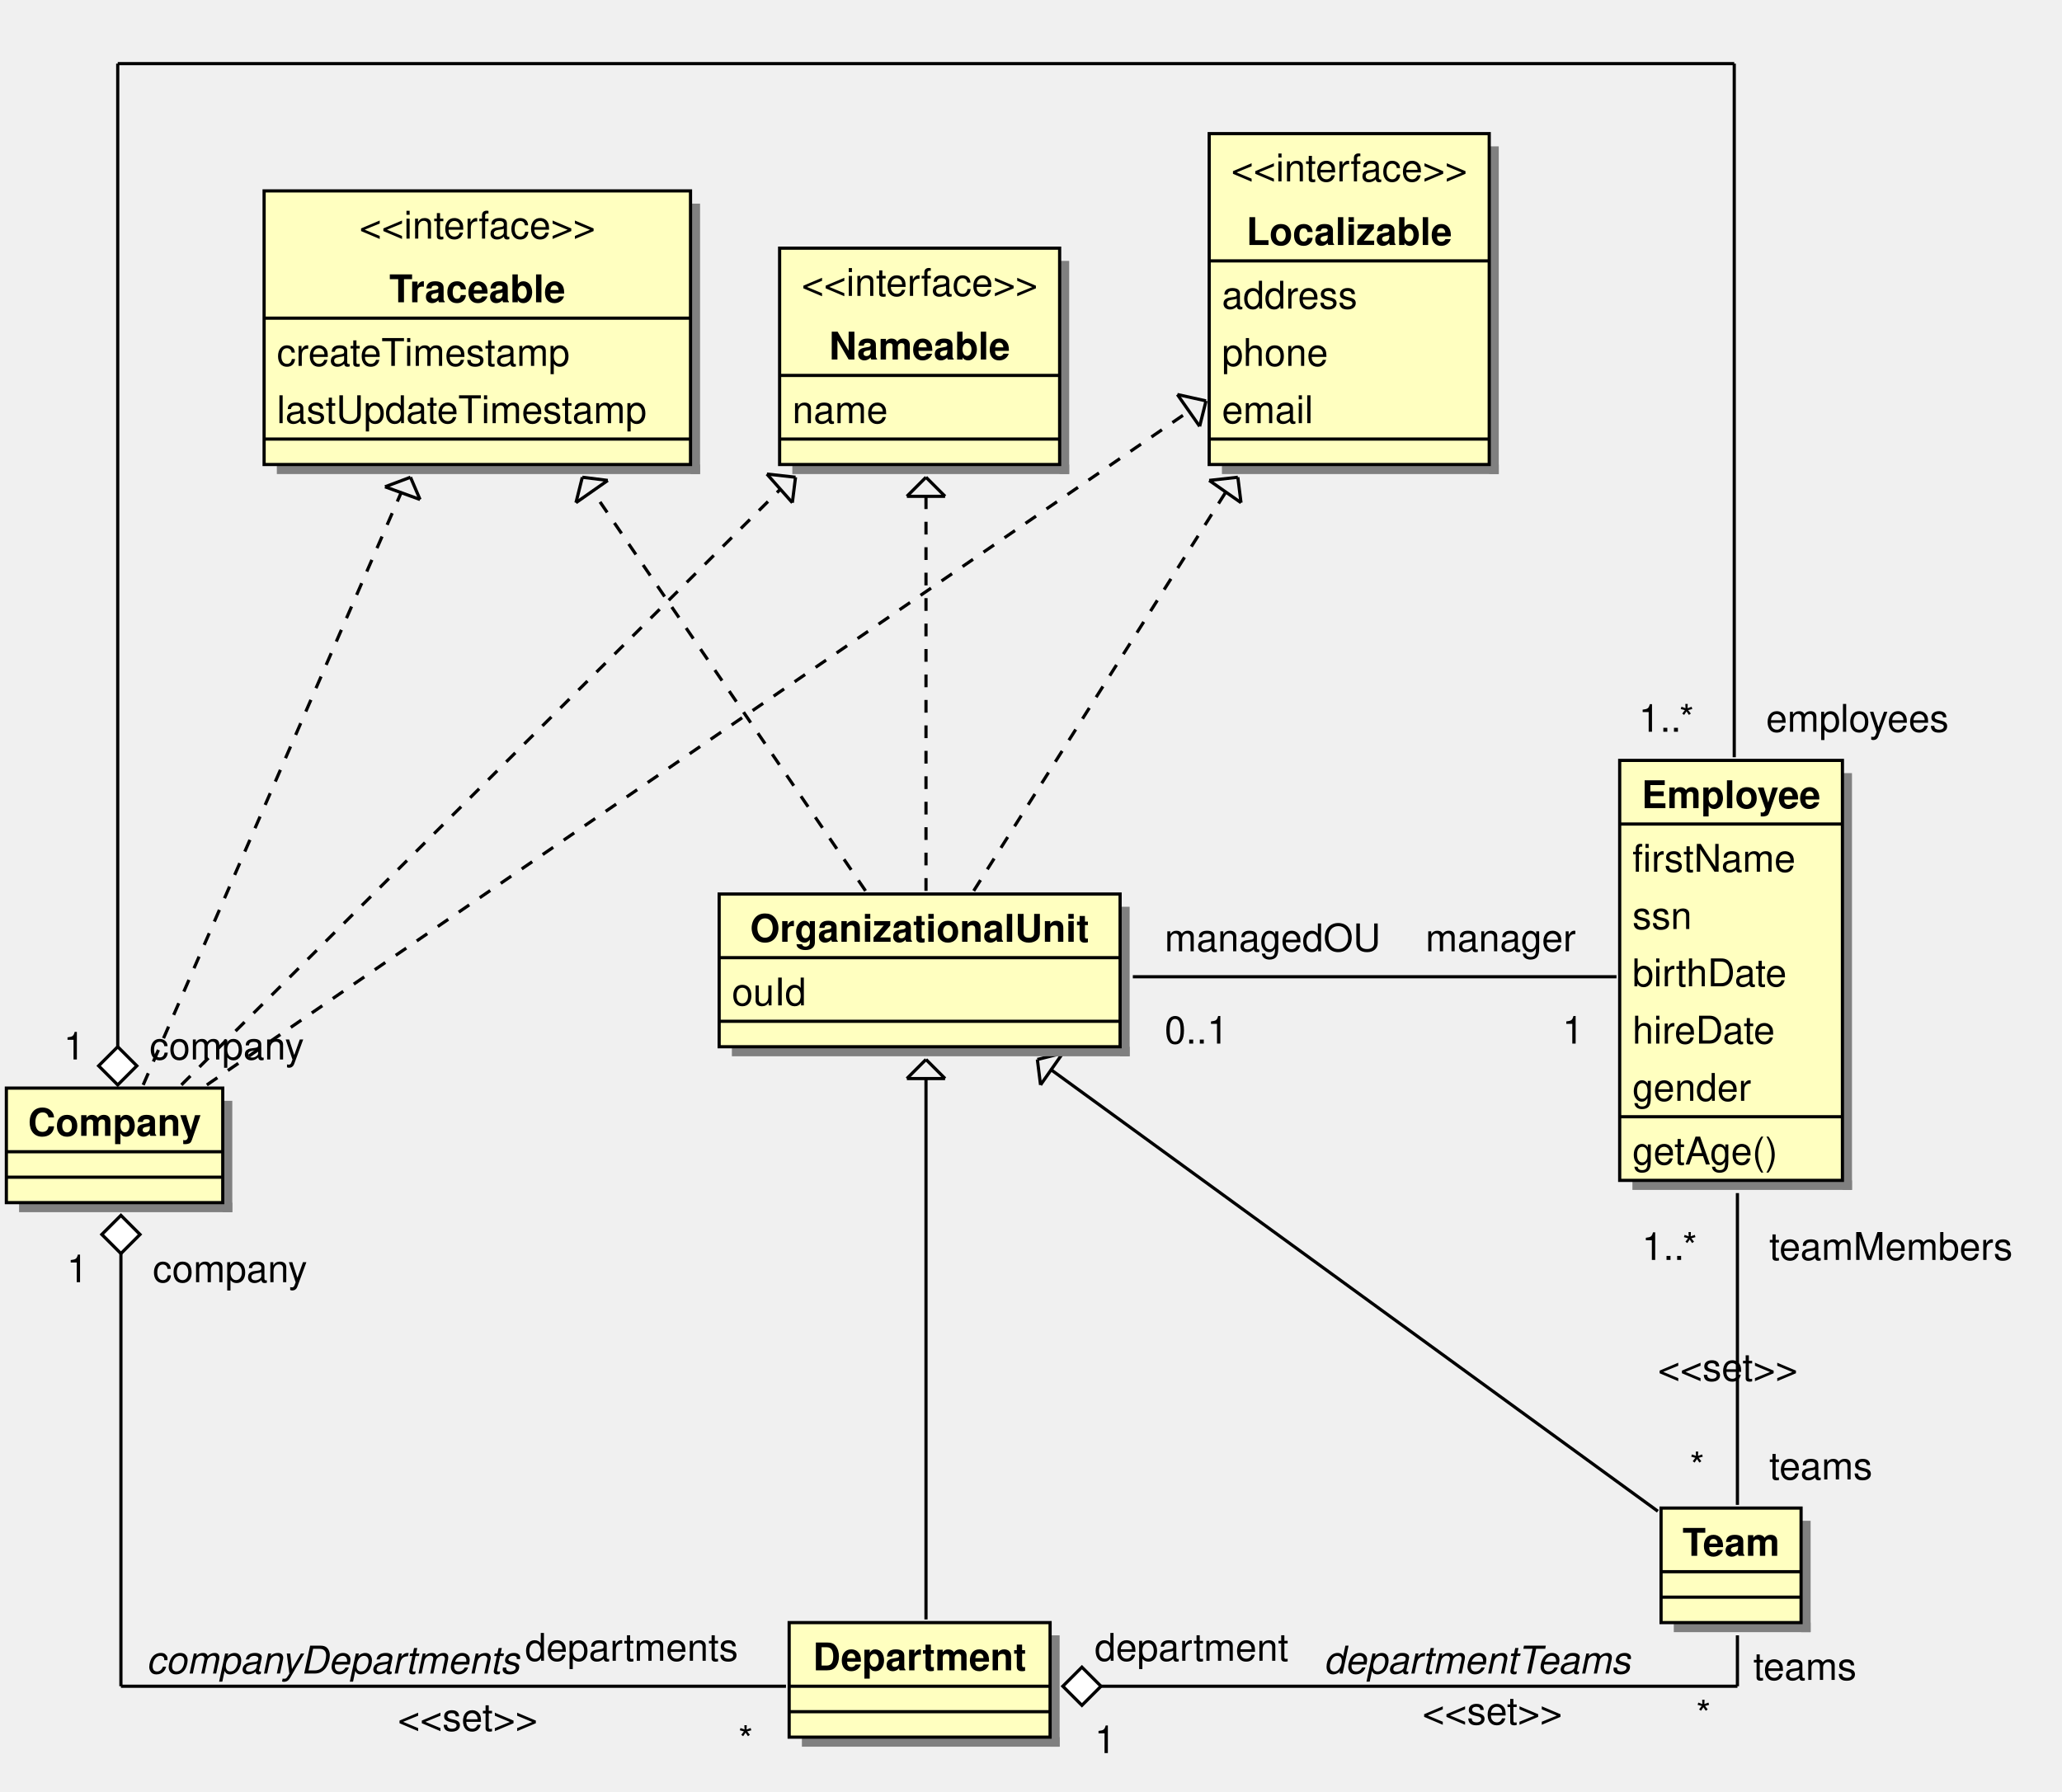
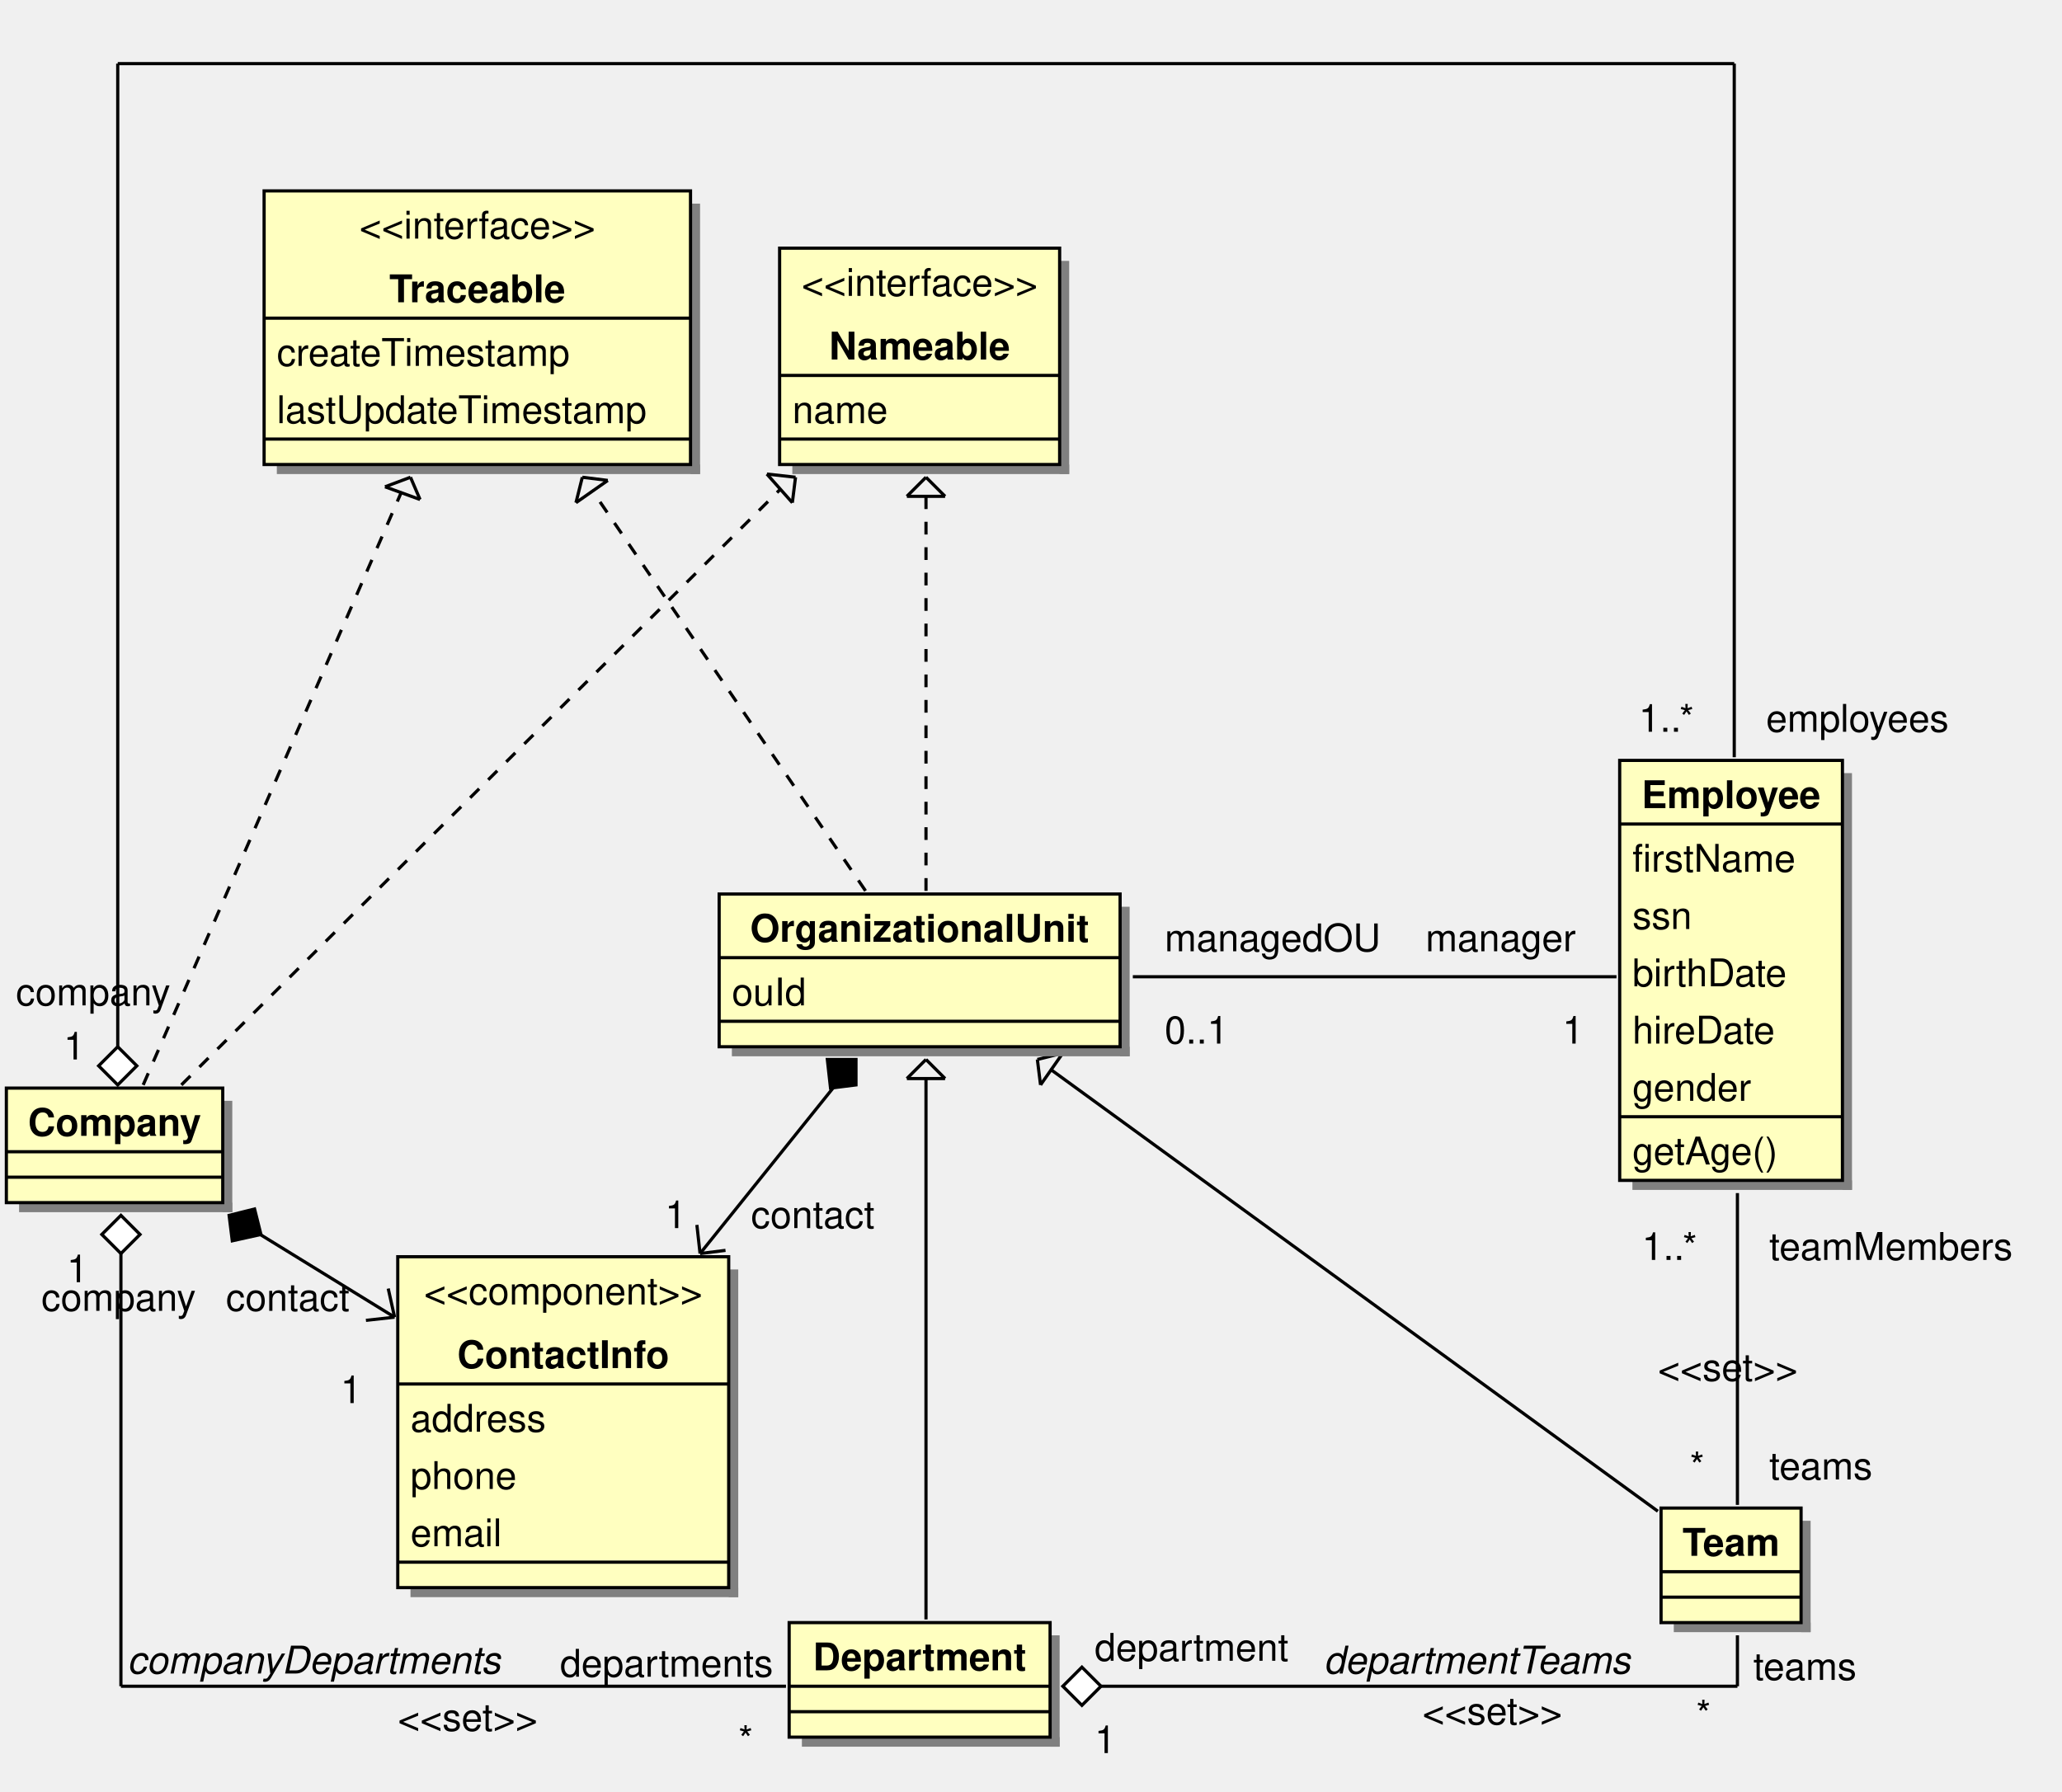
<svg xmlns="http://www.w3.org/2000/svg" width="648" height="563" version="1.1">
+   <g>
+     <text font-family="Helvetica" font-size="12" fill="black" font-style="italic" x="40" y="526">companyDepartments</text>
+   </g>
+   <g>
+     <line stroke-dasharray="4,4" stroke="black" stroke-opacity="1" x1="45" y1="341" x2="126" y2="155" />
+     <line stroke="black" stroke-opacity="1" x1="129" y1="150" x2="121" y2="153" />
+     <line stroke="black" stroke-opacity="1" x1="129" y1="150" x2="132" y2="157" />
+     <line stroke="black" stroke-opacity="1" x1="121" y1="153" x2="132" y2="157" />
+   </g>
  <g>
    <line stroke="black" stroke-opacity="1" x1="291" y1="509" x2="291" y2="339" />
    <line stroke="black" stroke-opacity="1" x1="291" y1="333" x2="285" y2="339" />
    <line stroke="black" stroke-opacity="1" x1="291" y1="333" x2="297" y2="339" />
    <line stroke="black" stroke-opacity="1" x1="285" y1="339" x2="297" y2="339" />
  </g>
  <g>
    <line stroke-dasharray="4,4" stroke="black" stroke-opacity="1" x1="272" y1="280" x2="186" y2="154" />
    <line stroke="black" stroke-opacity="1" x1="183" y1="150" x2="181" y2="158" />
    <line stroke="black" stroke-opacity="1" x1="183" y1="150" x2="191" y2="151" />
    <line stroke="black" stroke-opacity="1" x1="181" y1="158" x2="191" y2="151" />
  </g>
  <g>
    <line stroke="black" stroke-opacity="1" x1="521" y1="475" x2="330" y2="336" />
    <line stroke="black" stroke-opacity="1" x1="326" y1="333" x2="327" y2="341" />
    <line stroke="black" stroke-opacity="1" x1="326" y1="333" x2="334" y2="331" />
    <line stroke="black" stroke-opacity="1" x1="327" y1="341" x2="334" y2="331" />
  </g>
  <g>
    <line stroke-dasharray="4,4" stroke="black" stroke-opacity="1" x1="291" y1="280" x2="291" y2="156" />
    <line stroke="black" stroke-opacity="1" x1="291" y1="150" x2="285" y2="156" />
    <line stroke="black" stroke-opacity="1" x1="291" y1="150" x2="297" y2="156" />
    <line stroke="black" stroke-opacity="1" x1="285" y1="156" x2="297" y2="156" />
  </g>
  <g>
    <line stroke="black" stroke-opacity="1" x1="38" y1="382" x2="38" y2="530" />
    <polygon fill="white" stroke="black" stroke-opacity="1" points="38,382 44,388 38,394 32,388" />
  </g>
  <g>
-     <text font-family="Helvetica" font-size="12" fill="black" font-style="italic" x="46" y="526">companyDepartments</text>
-   </g>
-   <g>
    <line stroke="black" stroke-opacity="1" x1="38" y1="530" x2="247" y2="530" />
  </g>
  <g>
-     <line stroke-dasharray="4,4" stroke="black" stroke-opacity="1" x1="306" y1="280" x2="385" y2="155" />
-     <line stroke="black" stroke-opacity="1" x1="389" y1="150" x2="380" y2="151" />
-     <line stroke="black" stroke-opacity="1" x1="389" y1="150" x2="390" y2="158" />
-     <line stroke="black" stroke-opacity="1" x1="380" y1="151" x2="390" y2="158" />
-   </g>
-   <g>
    <text font-family="Helvetica" font-size="12" fill="black" font-style="italic" x="416" y="526">departmentTeams</text>
+   </g>
+   <g>
+     <line stroke="black" stroke-opacity="1" x1="545" y1="20" x2="545" y2="238" />
+   </g>
+   <g>
+     <line stroke="black" stroke-opacity="1" x1="546" y1="375" x2="546" y2="473" />
+   </g>
+   <g>
+     <line stroke="black" stroke-opacity="1" x1="37" y1="341" x2="37" y2="20" />
+     <polygon fill="white" stroke="black" stroke-opacity="1" points="37,341 31,335 37,329 43,335" />
+   </g>
+   <g>
+     <line stroke="black" stroke-opacity="1" x1="37" y1="20" x2="545" y2="20" />
  </g>
  <g>
    <line stroke="black" stroke-opacity="1" x1="334" y1="530" x2="546" y2="530" />
    <polygon fill="white" stroke="black" stroke-opacity="1" points="334,530 340,524 346,530 340,536" />
  </g>
  <g>
    <line stroke="black" stroke-opacity="1" x1="546" y1="530" x2="546" y2="514" />
  </g>
  <g>
    <line stroke="black" stroke-opacity="1" x1="356" y1="307" x2="508" y2="307" />
-   </g>
-   <g>
-     <line stroke="black" stroke-opacity="1" x1="546" y1="375" x2="546" y2="473" />
-   </g>
-   <g>
-     <line stroke="black" stroke-opacity="1" x1="37" y1="341" x2="37" y2="20" />
-     <polygon fill="white" stroke="black" stroke-opacity="1" points="37,341 31,335 37,329 43,335" />
-   </g>
-   <g>
-     <line stroke="black" stroke-opacity="1" x1="37" y1="20" x2="545" y2="20" />
-   </g>
-   <g>
-     <line stroke="black" stroke-opacity="1" x1="545" y1="20" x2="545" y2="238" />
-   </g>
-   <g>
-     <line stroke-dasharray="4,4" stroke="black" stroke-opacity="1" x1="45" y1="341" x2="126" y2="155" />
-     <line stroke="black" stroke-opacity="1" x1="129" y1="150" x2="121" y2="153" />
-     <line stroke="black" stroke-opacity="1" x1="129" y1="150" x2="132" y2="157" />
-     <line stroke="black" stroke-opacity="1" x1="121" y1="153" x2="132" y2="157" />
  </g>
  <g>
    <line stroke-dasharray="4,4" stroke="black" stroke-opacity="1" x1="57" y1="341" x2="245" y2="154" />
    <line stroke="black" stroke-opacity="1" x1="250" y1="150" x2="241" y2="149" />
    <line stroke="black" stroke-opacity="1" x1="250" y1="150" x2="249" y2="158" />
    <line stroke="black" stroke-opacity="1" x1="241" y1="149" x2="249" y2="158" />
  </g>
  <g>
-     <line stroke-dasharray="4,4" stroke="black" stroke-opacity="1" x1="65" y1="341" x2="374" y2="129" />
-     <line stroke="black" stroke-opacity="1" x1="379" y1="126" x2="370" y2="124" />
-     <line stroke="black" stroke-opacity="1" x1="379" y1="126" x2="377" y2="134" />
-     <line stroke="black" stroke-opacity="1" x1="370" y1="124" x2="377" y2="134" />
-   </g>
-   <g>
-     <rect fill="#808080" stroke="none" stroke-opacity="1" x="70" y="346" width="3" height="35" />
-     <rect fill="#808080" stroke="none" stroke-opacity="1" x="6" y="378" width="67" height="3" />
-     <rect fill="#ffffc0" stroke="black" stroke-width="1" stroke-opacity="1" x="2" y="342" width="68" height="36" />
-     <text font-family="Helvetica" font-size="12" fill="black" font-weight="bold" text-anchor="middle" x="36" y="357">Company</text>
-     <line stroke="black" stroke-opacity="1" x1="2" y1="362" x2="70" y2="362" />
-     <line stroke="black" stroke-opacity="1" x1="2" y1="370" x2="70" y2="370" />
+     <line stroke="black" stroke-opacity="1" x1="220" y1="394" x2="228" y2="393" />
+     <line stroke="black" stroke-opacity="1" x1="220" y1="394" x2="219" y2="385" />
+     <line stroke="black" stroke-opacity="1" x1="269" y1="333" x2="220" y2="394" />
+     <polygon fill="black" stroke="black" stroke-opacity="1" points="269,333 269,341 261,342 260,333" />
+   </g>
+   <g>
+     <line stroke="black" stroke-opacity="1" x1="124" y1="414" x2="122" y2="405" />
+     <line stroke="black" stroke-opacity="1" x1="124" y1="414" x2="115" y2="415" />
+     <line stroke="black" stroke-opacity="1" x1="72" y1="382" x2="124" y2="414" />
+     <polygon fill="black" stroke="black" stroke-opacity="1" points="72,382 80,380 82,388 73,390" />
  </g>
  <g>
    <rect fill="#808080" stroke="none" stroke-opacity="1" x="333" y="82" width="3" height="67" />
    <rect fill="#808080" stroke="none" stroke-opacity="1" x="249" y="146" width="87" height="3" />
    <rect fill="#ffffc0" stroke="black" stroke-width="1" stroke-opacity="1" x="245" y="78" width="88" height="68" />
    <text font-family="Helvetica" font-size="12" fill="black" text-anchor="middle" x="289" y="93">&lt;&lt;interface&gt;&gt;</text>
    <text font-family="Helvetica" font-size="12" fill="black" font-weight="bold" text-anchor="middle" x="289" y="113">Nameable</text>
    <line stroke="black" stroke-opacity="1" x1="245" y1="118" x2="333" y2="118" />
    <text font-family="Helvetica" font-size="12" fill="black" x="249" y="133">name</text>
    <line stroke="black" stroke-opacity="1" x1="245" y1="138" x2="333" y2="138" />
  </g>
  <g>
    <rect fill="#808080" stroke="none" stroke-opacity="1" x="330" y="514" width="3" height="35" />
    <rect fill="#808080" stroke="none" stroke-opacity="1" x="252" y="546" width="81" height="3" />
    <rect fill="#ffffc0" stroke="black" stroke-width="1" stroke-opacity="1" x="248" y="510" width="82" height="36" />
    <text font-family="Helvetica" font-size="12" fill="black" font-weight="bold" text-anchor="middle" x="289" y="525">Department</text>
    <line stroke="black" stroke-opacity="1" x1="248" y1="530" x2="330" y2="530" />
    <line stroke="black" stroke-opacity="1" x1="248" y1="538" x2="330" y2="538" />
  </g>
  <g>
    <rect fill="#808080" stroke="none" stroke-opacity="1" x="566" y="478" width="3" height="35" />
    <rect fill="#808080" stroke="none" stroke-opacity="1" x="526" y="510" width="43" height="3" />
    <rect fill="#ffffc0" stroke="black" stroke-width="1" stroke-opacity="1" x="522" y="474" width="44" height="36" />
    <text font-family="Helvetica" font-size="12" fill="black" font-weight="bold" text-anchor="middle" x="544" y="489">Team</text>
    <line stroke="black" stroke-opacity="1" x1="522" y1="494" x2="566" y2="494" />
    <line stroke="black" stroke-opacity="1" x1="522" y1="502" x2="566" y2="502" />
  </g>
  <g>
    <rect fill="#808080" stroke="none" stroke-opacity="1" x="217" y="64" width="3" height="85" />
    <rect fill="#808080" stroke="none" stroke-opacity="1" x="87" y="146" width="133" height="3" />
    <rect fill="#ffffc0" stroke="black" stroke-width="1" stroke-opacity="1" x="83" y="60" width="134" height="86" />
    <text font-family="Helvetica" font-size="12" fill="black" text-anchor="middle" x="150" y="75">&lt;&lt;interface&gt;&gt;</text>
    <text font-family="Helvetica" font-size="12" fill="black" font-weight="bold" text-anchor="middle" x="150" y="95">Traceable</text>
    <line stroke="black" stroke-opacity="1" x1="83" y1="100" x2="217" y2="100" />
    <text font-family="Helvetica" font-size="12" fill="black" x="87" y="115">createTimestamp</text>
    <text font-family="Helvetica" font-size="12" fill="black" x="87" y="133">lastUpdateTimestamp</text>
    <line stroke="black" stroke-opacity="1" x1="83" y1="138" x2="217" y2="138" />
  </g>
  <g>
    <rect fill="#808080" stroke="none" stroke-opacity="1" x="352" y="285" width="3" height="47" />
    <rect fill="#808080" stroke="none" stroke-opacity="1" x="230" y="329" width="125" height="3" />
    <rect fill="#ffffc0" stroke="black" stroke-width="1" stroke-opacity="1" x="226" y="281" width="126" height="48" />
    <text font-family="Helvetica" font-size="12" fill="black" font-weight="bold" text-anchor="middle" x="289" y="296">OrganizationalUnit</text>
    <line stroke="black" stroke-opacity="1" x1="226" y1="301" x2="352" y2="301" />
    <text font-family="Helvetica" font-size="12" fill="black" x="230" y="316">ouId</text>
    <line stroke="black" stroke-opacity="1" x1="226" y1="321" x2="352" y2="321" />
  </g>
  <g>
-     <rect fill="#808080" stroke="none" stroke-opacity="1" x="468" y="46" width="3" height="103" />
-     <rect fill="#808080" stroke="none" stroke-opacity="1" x="384" y="146" width="87" height="3" />
-     <rect fill="#ffffc0" stroke="black" stroke-width="1" stroke-opacity="1" x="380" y="42" width="88" height="104" />
-     <text font-family="Helvetica" font-size="12" fill="black" text-anchor="middle" x="424" y="57">&lt;&lt;interface&gt;&gt;</text>
-     <text font-family="Helvetica" font-size="12" fill="black" font-weight="bold" text-anchor="middle" x="424" y="77">Localizable</text>
-     <line stroke="black" stroke-opacity="1" x1="380" y1="82" x2="468" y2="82" />
-     <text font-family="Helvetica" font-size="12" fill="black" x="384" y="97">address</text>
-     <text font-family="Helvetica" font-size="12" fill="black" x="384" y="115">phone</text>
-     <text font-family="Helvetica" font-size="12" fill="black" x="384" y="133">email</text>
-     <line stroke="black" stroke-opacity="1" x1="380" y1="138" x2="468" y2="138" />
+     <rect fill="#808080" stroke="none" stroke-opacity="1" x="229" y="399" width="3" height="103" />
+     <rect fill="#808080" stroke="none" stroke-opacity="1" x="129" y="499" width="103" height="3" />
+     <rect fill="#ffffc0" stroke="black" stroke-width="1" stroke-opacity="1" x="125" y="395" width="104" height="104" />
+     <text font-family="Helvetica" font-size="12" fill="black" text-anchor="middle" x="177" y="410">&lt;&lt;component&gt;&gt;</text>
+     <text font-family="Helvetica" font-size="12" fill="black" font-weight="bold" text-anchor="middle" x="177" y="430">ContactInfo</text>
+     <line stroke="black" stroke-opacity="1" x1="125" y1="435" x2="229" y2="435" />
+     <text font-family="Helvetica" font-size="12" fill="black" x="129" y="450">address</text>
+     <text font-family="Helvetica" font-size="12" fill="black" x="129" y="468">phone</text>
+     <text font-family="Helvetica" font-size="12" fill="black" x="129" y="486">email</text>
+     <line stroke="black" stroke-opacity="1" x1="125" y1="491" x2="229" y2="491" />
+   </g>
+   <g>
+     <rect fill="#808080" stroke="none" stroke-opacity="1" x="70" y="346" width="3" height="35" />
+     <rect fill="#808080" stroke="none" stroke-opacity="1" x="6" y="378" width="67" height="3" />
+     <rect fill="#ffffc0" stroke="black" stroke-width="1" stroke-opacity="1" x="2" y="342" width="68" height="36" />
+     <text font-family="Helvetica" font-size="12" fill="black" font-weight="bold" text-anchor="middle" x="36" y="357">Company</text>
+     <line stroke="black" stroke-opacity="1" x1="2" y1="362" x2="70" y2="362" />
+     <line stroke="black" stroke-opacity="1" x1="2" y1="370" x2="70" y2="370" />
  </g>
  <g>
    <rect fill="#808080" stroke="none" stroke-opacity="1" x="579" y="243" width="3" height="131" />
    <rect fill="#808080" stroke="none" stroke-opacity="1" x="513" y="371" width="69" height="3" />
    <rect fill="#ffffc0" stroke="black" stroke-width="1" stroke-opacity="1" x="509" y="239" width="70" height="132" />
    <text font-family="Helvetica" font-size="12" fill="black" font-weight="bold" text-anchor="middle" x="544" y="254">Employee</text>
    <line stroke="black" stroke-opacity="1" x1="509" y1="259" x2="579" y2="259" />
    <text font-family="Helvetica" font-size="12" fill="black" x="513" y="274">firstName</text>
    <text font-family="Helvetica" font-size="12" fill="black" x="513" y="292">ssn</text>
    <text font-family="Helvetica" font-size="12" fill="black" x="513" y="310">birthDate</text>
    <text font-family="Helvetica" font-size="12" fill="black" x="513" y="328">hireDate</text>
    <text font-family="Helvetica" font-size="12" fill="black" x="513" y="346">gender</text>
    <line stroke="black" stroke-opacity="1" x1="509" y1="351" x2="579" y2="351" />
    <text font-family="Helvetica" font-size="12" fill="black" x="513" y="366">getAge()</text>
  </g>
  <g>
+     <text font-family="Helvetica" font-size="12" fill="black" x="13" y="412">company</text>
+   </g>
+   <g>
+     <text font-family="Helvetica" font-size="12" fill="black" x="176" y="527">departments</text>
+   </g>
+   <g>
+     <text font-family="Helvetica" font-size="12" fill="black" x="533" y="543">*</text>
+   </g>
+   <g>
+     <text font-family="Helvetica" font-size="12" fill="black" x="344" y="522">department</text>
+   </g>
+   <g>
+     <text font-family="Helvetica" font-size="12" fill="black" x="551" y="528">teams</text>
+   </g>
+   <g>
    <text font-family="Helvetica" font-size="12" fill="black" x="125" y="544">&lt;&lt;set&gt;&gt;</text>
  </g>
  <g>
-     <text font-family="Helvetica" font-size="12" fill="black" x="165" y="522">departments</text>
-   </g>
-   <g>
-     <text font-family="Helvetica" font-size="12" fill="black" x="48" y="403">company</text>
+     <text font-family="Helvetica" font-size="12" fill="black" x="209" y="386">1</text>
  </g>
  <g>
    <text font-family="Helvetica" font-size="12" fill="black" x="232" y="551">*</text>
  </g>
  <g>
+     <text font-family="Helvetica" font-size="12" fill="black" x="236" y="386">contact</text>
+   </g>
+   <g>
    <text font-family="Helvetica" font-size="12" fill="black" x="21" y="403">1</text>
  </g>
  <g>
    <text font-family="Helvetica" font-size="12" fill="black" x="447" y="542">&lt;&lt;set&gt;&gt;</text>
  </g>
  <g>
-     <text font-family="Helvetica" font-size="12" fill="black" x="551" y="528">teams</text>
-   </g>
-   <g>
-     <text font-family="Helvetica" font-size="12" fill="black" x="344" y="522">department</text>
-   </g>
-   <g>
-     <text font-family="Helvetica" font-size="12" fill="black" x="533" y="543">*</text>
+     <text font-family="Helvetica" font-size="12" fill="black" x="555" y="230">employees</text>
+   </g>
+   <g>
+     <text font-family="Helvetica" font-size="12" fill="black" x="5" y="316">company</text>
+   </g>
+   <g>
+     <text font-family="Helvetica" font-size="12" fill="black" x="515" y="230">1..*</text>
+   </g>
+   <g>
+     <text font-family="Helvetica" font-size="12" fill="black" x="20" y="333">1</text>
+   </g>
+   <g>
+     <text font-family="Helvetica" font-size="12" fill="black" x="491" y="328">1</text>
+   </g>
+   <g>
+     <text font-family="Helvetica" font-size="12" fill="black" x="366" y="328">0..1</text>
+   </g>
+   <g>
+     <text font-family="Helvetica" font-size="12" fill="black" x="521" y="434">&lt;&lt;set&gt;&gt;</text>
+   </g>
+   <g>
+     <text font-family="Helvetica" font-size="12" fill="black" x="556" y="465">teams</text>
+   </g>
+   <g>
+     <text font-family="Helvetica" font-size="12" fill="black" x="556" y="396">teamMembers</text>
+   </g>
+   <g>
+     <text font-family="Helvetica" font-size="12" fill="black" x="531" y="465">*</text>
+   </g>
+   <g>
+     <text font-family="Helvetica" font-size="12" fill="black" x="516" y="396">1..*</text>
+   </g>
+   <g>
+     <text font-family="Helvetica" font-size="12" fill="black" x="386" y="-12">&lt;&lt;set&gt;&gt;</text>
+   </g>
+   <g>
+     <text font-family="Helvetica" font-size="12" fill="black" x="448" y="299">manager</text>
+   </g>
+   <g>
+     <text font-family="Helvetica" font-size="12" fill="black" x="366" y="299">managedOU</text>
  </g>
  <g>
    <text font-family="Helvetica" font-size="12" fill="black" x="344" y="551">1</text>
  </g>
  <g>
-     <text font-family="Helvetica" font-size="12" fill="black" x="448" y="299">manager</text>
-   </g>
-   <g>
-     <text font-family="Helvetica" font-size="12" fill="black" x="491" y="328">1</text>
-   </g>
-   <g>
-     <text font-family="Helvetica" font-size="12" fill="black" x="521" y="434">&lt;&lt;set&gt;&gt;</text>
-   </g>
-   <g>
-     <text font-family="Helvetica" font-size="12" fill="black" x="556" y="465">teams</text>
-   </g>
-   <g>
-     <text font-family="Helvetica" font-size="12" fill="black" x="556" y="396">teamMembers</text>
-   </g>
-   <g>
-     <text font-family="Helvetica" font-size="12" fill="black" x="531" y="465">*</text>
-   </g>
-   <g>
-     <text font-family="Helvetica" font-size="12" fill="black" x="516" y="396">1..*</text>
-   </g>
-   <g>
-     <text font-family="Helvetica" font-size="12" fill="black" x="386" y="-12">&lt;&lt;set&gt;&gt;</text>
-   </g>
-   <g>
-     <text font-family="Helvetica" font-size="12" fill="black" x="555" y="230">employees</text>
-   </g>
-   <g>
-     <text font-family="Helvetica" font-size="12" fill="black" x="47" y="333">company</text>
-   </g>
-   <g>
-     <text font-family="Helvetica" font-size="12" fill="black" x="515" y="230">1..*</text>
-   </g>
-   <g>
-     <text font-family="Helvetica" font-size="12" fill="black" x="20" y="333">1</text>
-   </g>
-   <g>
-     <text font-family="Helvetica" font-size="12" fill="black" x="366" y="328">0..1</text>
-   </g>
-   <g>
-     <text font-family="Helvetica" font-size="12" fill="black" x="366" y="299">managedOU</text>
+     <text font-family="Helvetica" font-size="12" fill="black" x="107" y="441">1</text>
+   </g>
+   <g>
+     <text font-family="Helvetica" font-size="12" fill="black" x="71" y="412">contact</text>
  </g>
</svg>
